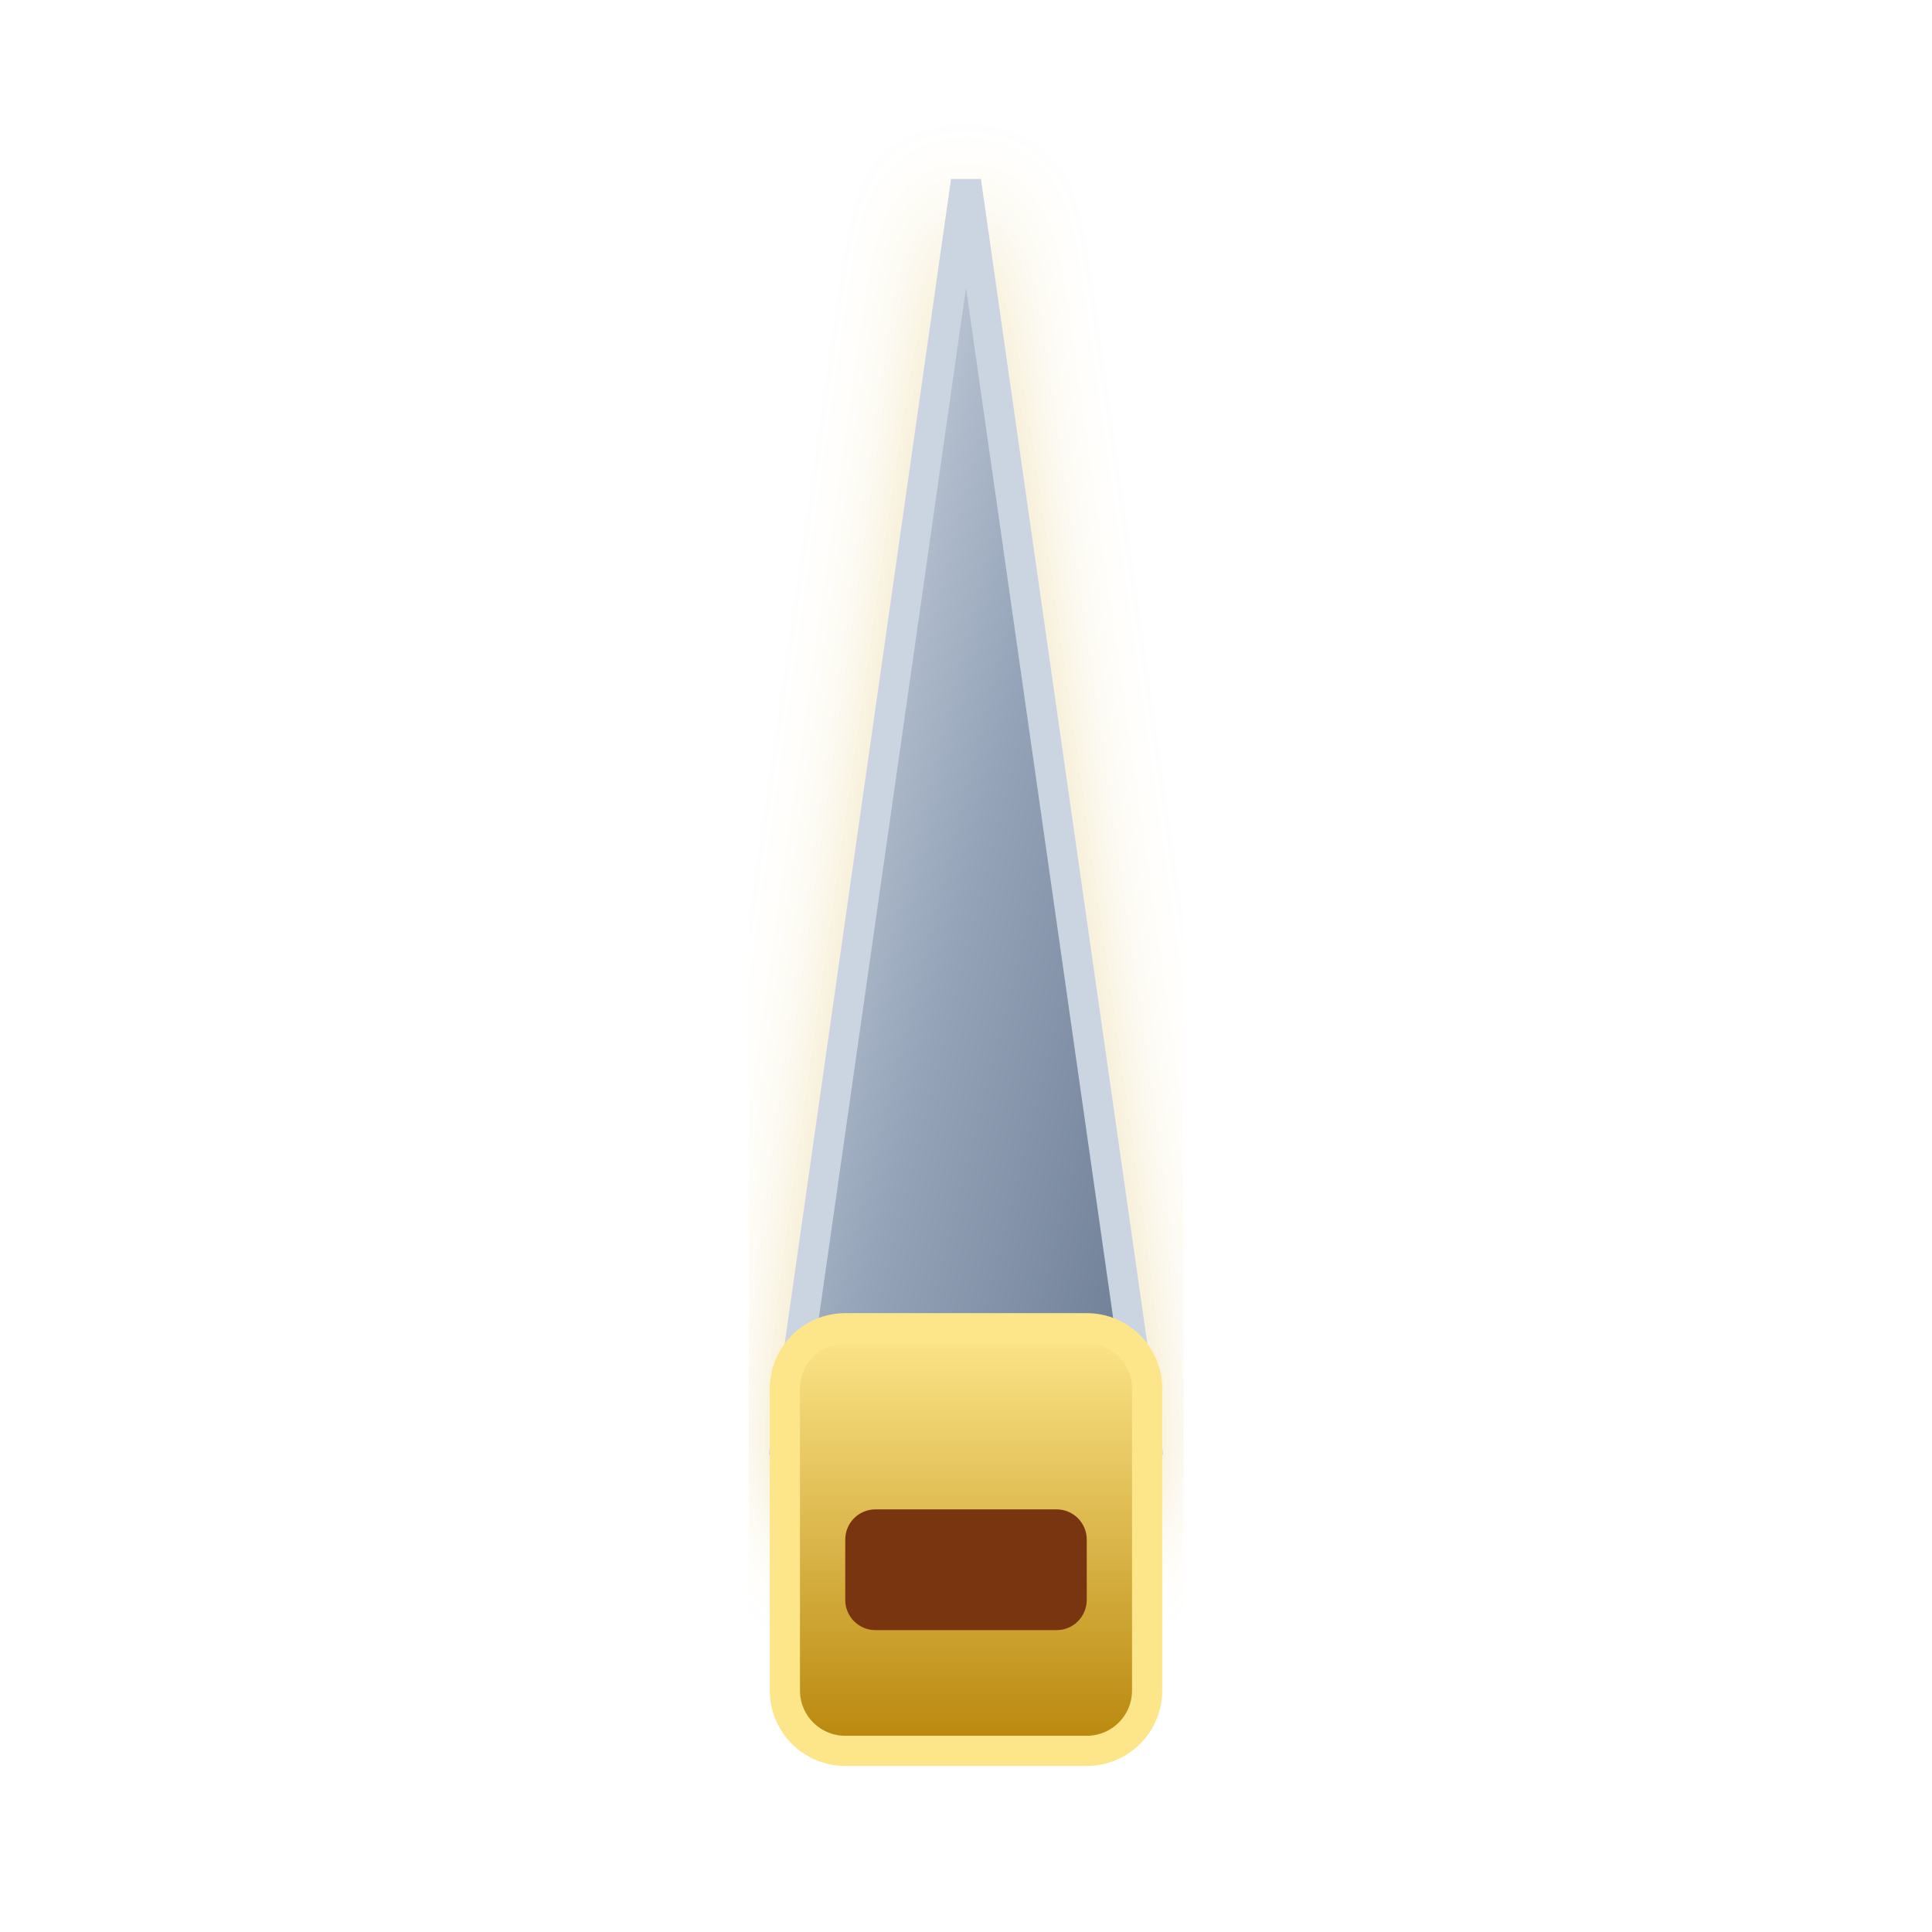
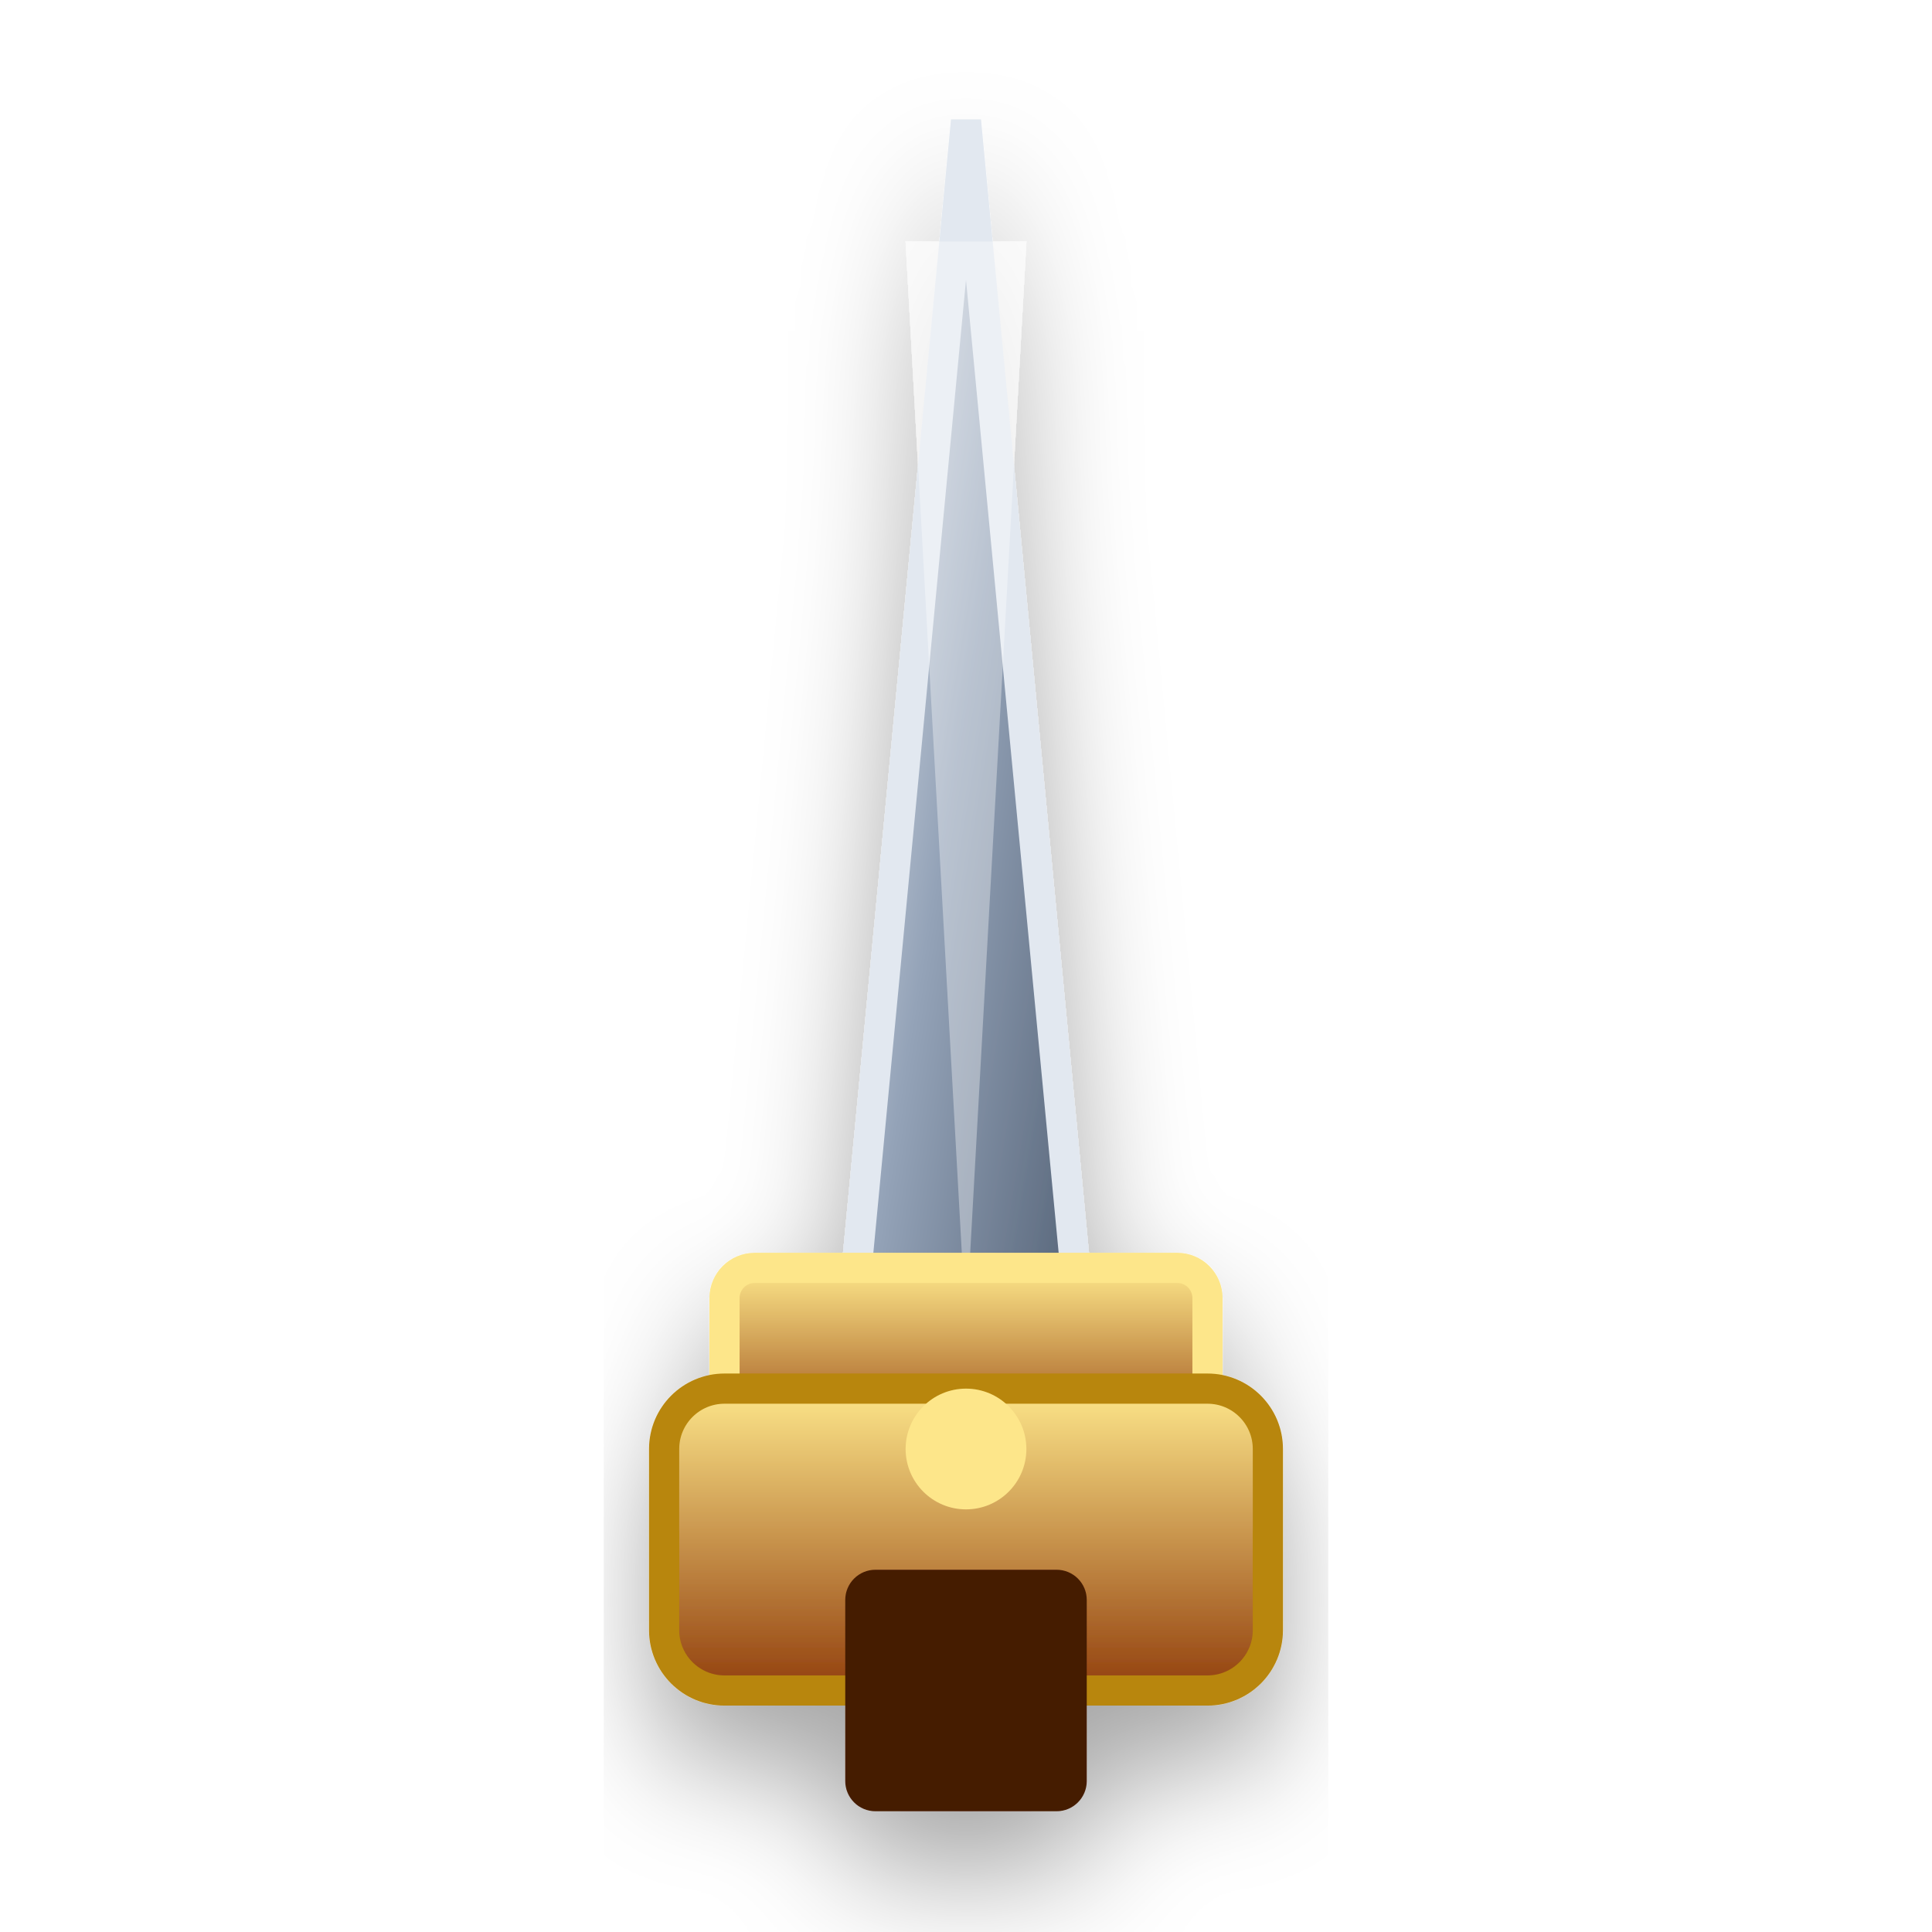
<svg xmlns="http://www.w3.org/2000/svg" viewBox="0 0 64 64">
  <defs>
-     <linearGradient id="blade" x1="0" y1="0" x2="1" y2="1">
-       <stop offset="0%" stop-color="#e2e8f0" />
-       <stop offset="50%" stop-color="#94a3b8" />
-       <stop offset="100%" stop-color="#64748b" />
+     <linearGradient id="b" x1="0" y1="0" x2="1" y2="1">
+       <stop offset="0%" stop-color="#f8fafc" />
+       <stop offset="45%" stop-color="#94a3b8" />
+       <stop offset="100%" stop-color="#475569" />
    </linearGradient>
-     <linearGradient id="gold" x1="0" y1="0" x2="0" y2="1">
+     <linearGradient id="h" x1="0" y1="0" x2="0" y2="1">
      <stop offset="0%" stop-color="#fde68a" />
-       <stop offset="100%" stop-color="#b8860b" />
+       <stop offset="100%" stop-color="#92400e" />
    </linearGradient>
-     <filter id="glow">
-       <feDropShadow dx="0" dy="1" stdDeviation="1.5" flood-color="#d4af37" flood-opacity="0.4" />
+     <filter id="sh">
+       <feDropShadow dx="0" dy="2" stdDeviation="2" flood-color="#000" flood-opacity="0.35" />
    </filter>
  </defs>
-   <path d="M32 6 L38 48 L32 54 L26 48 Z" fill="url(#blade)" stroke="#cbd5e1" stroke-width="1" filter="url(#glow)" />
-   <rect x="26" y="44" width="12" height="14" rx="2" fill="url(#gold)" stroke="#fde68a" stroke-width="1" />
-   <rect x="28" y="50" width="8" height="4" rx="1" fill="#78350f" />
+   <g filter="url(#sh)">
+     <path d="M32 4 L36 46 L32 52 L28 46 Z" fill="url(#b)" stroke="#e2e8f0" stroke-width="1" />
+     <path d="M30 8 L32 44 L34 8 Z" fill="rgba(255,255,255,0.35)" />
+     <rect x="24" y="42" width="16" height="6" rx="1" fill="url(#h)" stroke="#fde68a" />
+     <rect x="22" y="46" width="20" height="10" rx="2" fill="url(#h)" stroke="#b8860b" />
+     <rect x="28" y="52" width="8" height="8" rx="1" fill="#451a03" />
+     <circle cx="32" cy="48" r="2" fill="#fde68a" />
+   </g>
</svg>
